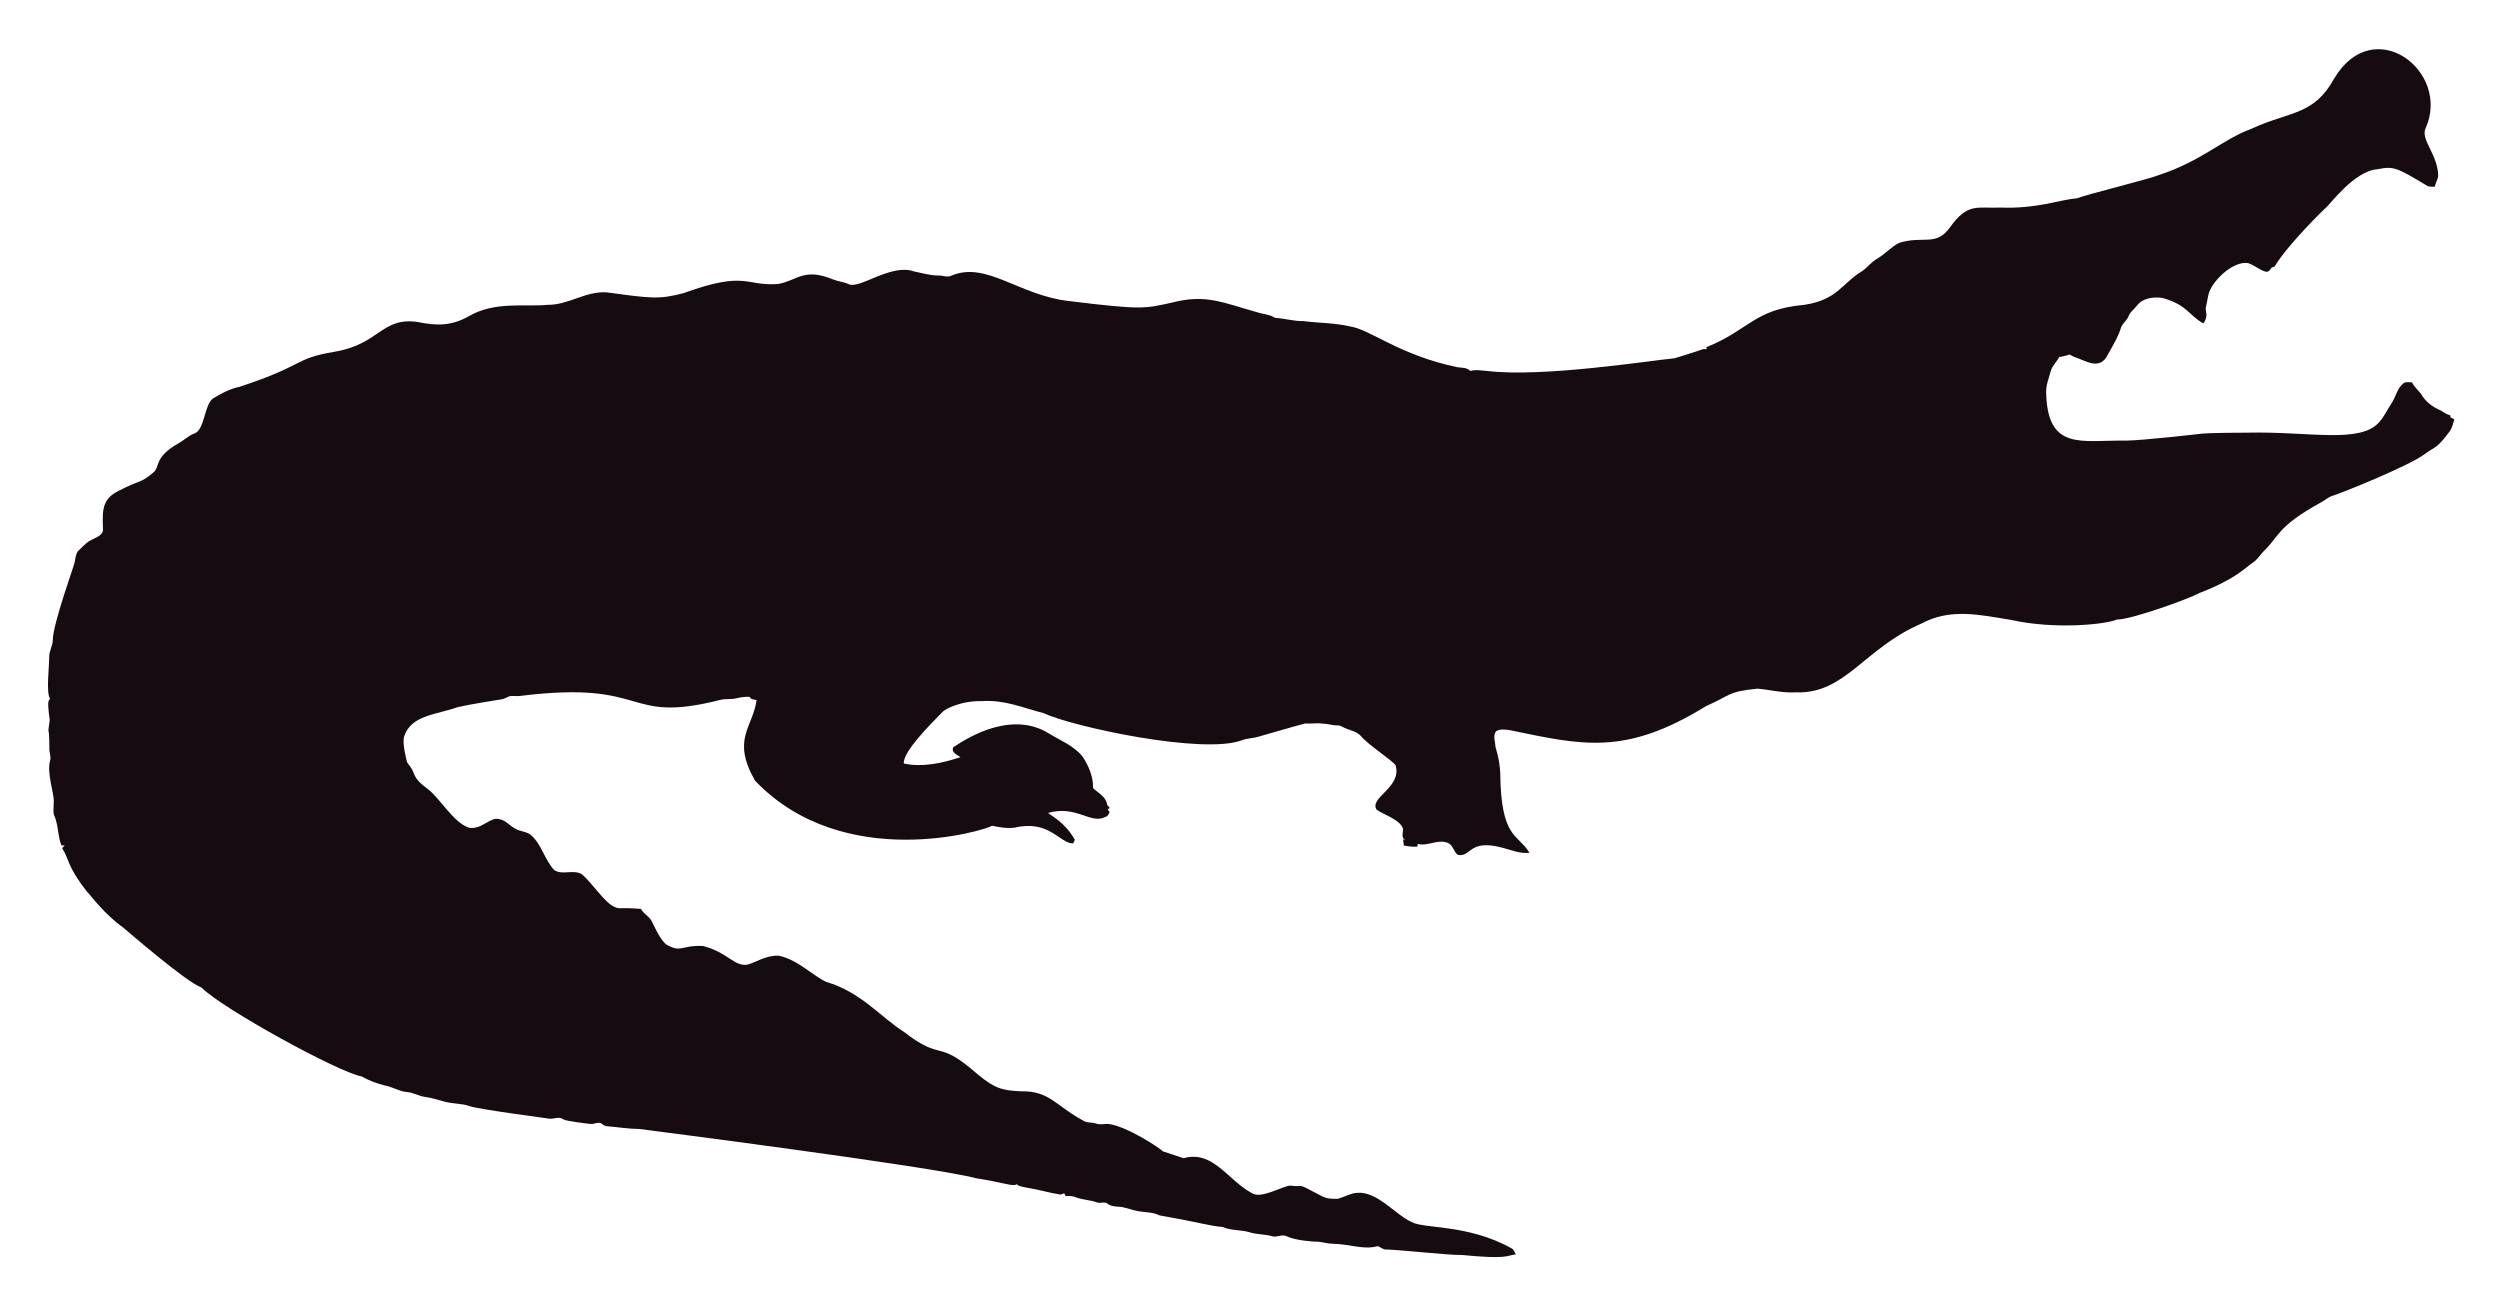
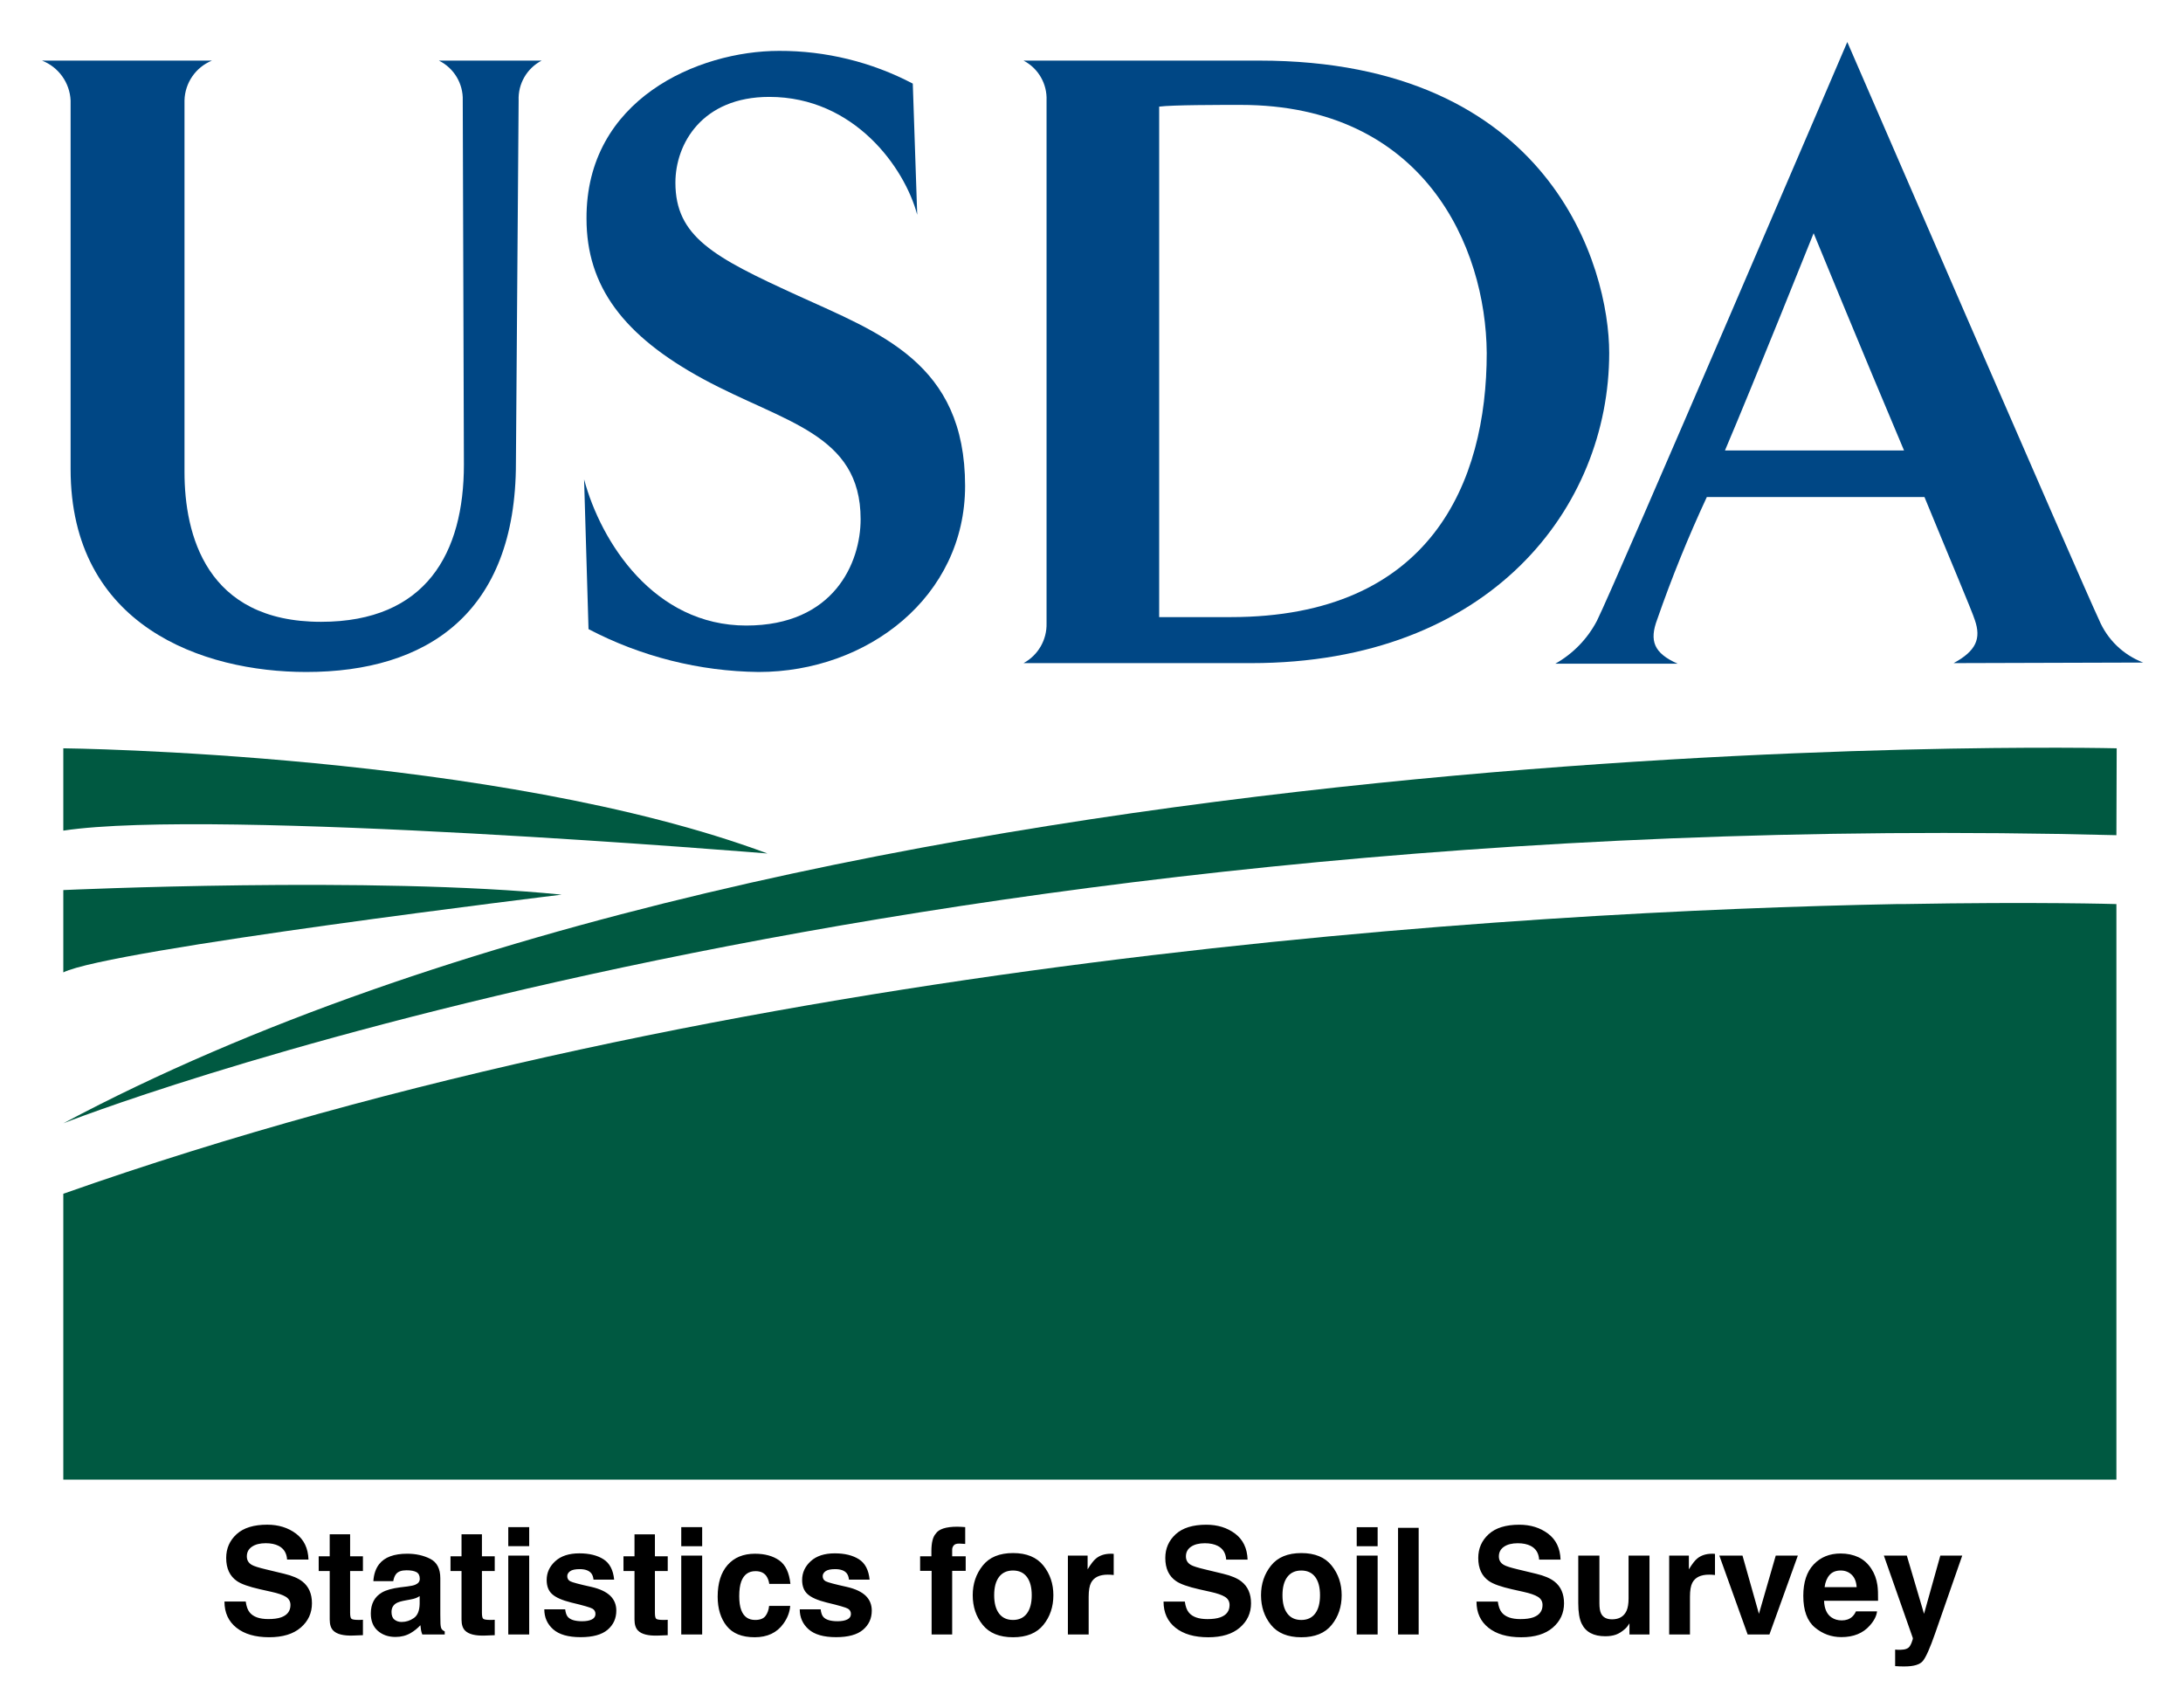
- <svg xmlns="http://www.w3.org/2000/svg" role="img" viewBox="-18.65 -23.65 2659.80 1387.30">
-   <path fill="#160B10" d="M2562.057 112.664c-5.93 12.226 13.089 27.649 13.408 51.328-.967 3.791-2.837 7.289-3.816 11.093-2.417-.267-4.923.089-7.226-.636-33.512-20.05-36.245-21.483-53.631-18.038-24.88 1.775-51.012 38.147-54.547 40.579-1 .685-40.963 39.485-54.967 62.993-1.056.331-2.086.661-3.078 1.005-1.45 2.188-3.295 5.317-6.386 4.363-6.755-1.794-12.047-7.022-18.687-9.083-14.172-2.325-33.569 14.577-40.185 28.126-2.76 5.432-2.862 11.614-4.401 17.415-2.078 5.918 3.558 9.203-2.964 18.611-15.758-8.651-16.89-19.671-43.645-27.108-9.541-1.323-21.002.025-27.146 8.345-2.9 3.956-7.454 6.64-8.994 11.487-1.705 4.223-5.788 6.857-7.569 10.978-3.219 10.775-9.274 20.417-14.705 30.186-7.484 15.043-21.458 7.113-29.639 3.893-3.549-1.501-7.378-2.404-10.482-4.745-3.613 1.31-7.378 2.124-11.131 2.799-2.9 5.19-7.62 9.362-9.184 15.252-1.972 7.442-5.139 14.807-4.771 22.656 1.426 62.435 37.744 50.23 84.657 50.985 18.427-.238 76.659-6.917 77.661-7.06 10.315-1.512 51.103-1.387 52.104-1.425 64.718-1.507 119.253 12.017 139.725-10.991 5.622-6.144 8.955-13.878 13.598-20.735 4.617-7.073 5.915-16.893 13.662-21.562 2.519-.687 5.19-.305 7.81-.242 2.481 5.406 7.582 8.854 10.609 13.891 4.503 7.467 12.047 12.632 19.921 16.041 3.269 1.794 6.144 4.389 9.999 4.936.166.852.369 1.705.598 2.57 1.259.611 2.519 1.208 3.854 1.819-1.196 4.325-2.073 8.854-4.681 12.606-14.981 20.134-15.737 16.079-26.561 24.297-16.513 12.73-90.704 42.38-97.937 44.421-4.63 1.259-8.078 4.719-12.199 6.907-47.689 26.034-44.914 36.755-61.276 51.99-3.969 4.096-6.856 9.273-11.754 12.403-6.886 4.248-16.845 16.908-56.76 32.26-10.994 6.222-73.381 28.559-87.544 28.177-12.182 5.289-66.295 10.873-113.113.394-34.047-5.52-64.247-12.539-95.05 3.905-61.045 26.219-81.054 75.205-133.67 73.195-13.739.903-27.159-2.684-40.745-3.943-32.756 3.396-26.951 6.432-54.687 18.547-86.536 53.421-132.198 41.426-208.888 25.607-4.859-.636-10.304-1.616-14.68 1.259-3.511 4.999-.687 11.232-.509 16.804 2.76 8.879 4.605 18.076 5.037 27.388.678 70.703 18.876 64.615 31.064 85.038-10.38 1.31-20.137-3.346-30.008-5.724-35.054-8.942-31.959 10.974-46.367 7.887-4.376-3.651-5.076-10.864-10.94-12.886-10.482-3.893-20.875 4.033-31.37 1.285-.165.725-.483 2.163-.649 2.875-4.834.432-9.592-.331-14.311-1.196-.153-2.201-.407-4.401-.751-6.551.7.127 2.112.382 2.824.509-5.368-1.387-2.926-7.48-2.862-11.411-2.581-10.171-21.93-15.743-28.266-20.735-7.896-13.101 27.192-23.356 20.29-47.143-4.808-6.385-29.888-22.164-37.17-31.395-4.783-5.063-12.047-5.813-18.013-8.815-1.972-.827-3.791-2.315-6.017-2.239-5.597.191-10.965-1.781-16.537-1.908-6.208-.878-12.441.318-18.661-.076-6.376 1.51-49.471 13.993-49.471 13.993-5.775 1.781-11.97 1.603-17.631 3.791-41.153 15.671-180.401-14.399-211.051-28.838-22.477-5.819-41.27-14.396-65.945-12.772-23.033-.496-39.521 9.215-41.101 11.08-14.156 14.382-42.805 43.009-41.597 55.297 9.881 2.049 27.067 4.244 60.297-6.755-3.6-2.633-10.164-4.859-7.683-10.52 30.91-20.96 69.478-34.528 101.385-14.896 12.454 7.683 26.879 13.128 36.241 24.907 6.449 9.897 11.461 21.384 11.08 33.43 5.483 5.19 14.184 9.464 14.96 17.771.954 1.132 1.883 2.239 2.9 3.371-.56.344-1.679 1.03-2.251 1.361.674 1.081 1.336 2.15 2.022 3.244-1.157 2.112-2.252 4.643-4.923 5.037-15.167 7.923-30.412-12.885-60.589-4.414 4.515 3.914 17.957 10.035 28.495 28.596-.623 1.285-1.221 2.582-1.781 3.893-14.581-.066-25.26-25.439-62.103-16.83-8.065 1.081-16.27-.28-24.119-2.048-5.689 4.616-157.704 51.097-252.241-47.919-25.462-44.516-2.105-56.742 1.616-85.776-2.646-.598-6.259-.445-7.429-3.447-4.834-.216-9.63.547-14.311 1.666-5.343 1.336-10.927.254-16.283 1.527-104.921 26.598-73.475-21.586-213.976-4.058-3.638.483-7.327-.471-10.927.267-2.722 1.043-5.203 2.786-8.129 3.244-1.005.139-35.568 5.632-46.749 8.332-23.248 8.245-49.669 8.494-57.027 31.013-2.544 7.127 2.495 25.23 2.659 26.23.509 2.748 2.964 4.529 4.274 6.907 5.125 7.002 1.576 10.814 17.186 22.287 13.483 9.569 27.903 36.42 44.764 41.877 13.652 2.389 22.508-11.842 32.107-9.146 7.022 1.107 11.334 7.276 17.415 10.317 5.356 3.193 12.365 2.633 17.033 7.162 11.029 10.189 14.018 26.078 24.284 36.878 8.765 5.47 19.972-.979 28.965 4.071 11.309 9.233 25.045 31.634 35.809 35.287 4.836 2.294 4.589-.02 27.477 1.832 2.226 4.796 7.327 7.085 10.253 11.347 2.611 3.387 8.633 20.294 16.715 26.574 16.075 9.185 15.426.491 38.875 1.488 26.056 6.667 32.977 21.713 46.774 19.997 8.688-1.942 19.833-10.206 33.646-9.68 20.419 4.043 37.013 21.857 50.896 27.986 36.199 10.4 58.502 37.92 82.062 52.817 43.011 33.213 34.403 6.396 79.034 45.566 18.208 15.125 26.246 17.04 45.986 17.936 30.318-.751 37.93 16.193 65.525 30.81 4.134 3.155 9.541 1.844 14.196 3.498 4.147 1.463 8.51.394 12.772.369 18.974 1.87 55.059 25.539 58.465 29.232 7.353 2.353 14.667 4.91 22.02 7.276 31.527-8.837 46.862 23.524 72.916 37.323 9.817 6.052 31.604-7.299 40.338-8.179 17.829 2.357 3.781-4.531 33.392 11.016 5.241 3.066 11.589 3.218 17.504 3.028 6.869-1.921 13.204-5.852 20.48-6.348 21.245-1.942 41.314 23.767 57.816 30.975 12.756 7.578 60.29 2.089 106.638 28.189 2.366 1.298 3.155 4.007 4.3 6.284-10.435 1.423-8.676 5.392-56.964.7-16.115.199-61.486-5.252-82.52-5.953-2.824-.572-4.91-3.04-7.772-3.397-15.269 4.072-27.792-2.198-48.492-2.671-5.546-.102-10.825-2.201-16.359-2.162-2.762-.015-21.848-1.008-32.323-6.004-4.758-1.972-9.668 1.654-14.476.293-7.747-2.315-16.003-1.781-23.737-4.121-9.541-3.104-20.277-1.692-29.41-5.865-12.12-.691-23.98-4.714-66.899-12.25-6.984-3.625-14.985-3.091-22.516-4.49-7.416-1.145-14.324-4.643-21.892-4.821-3.727-.204-7.632-.649-10.698-2.939-3.206-2.951-7.645-.127-11.334-1.539-7.531-2.798-15.774-2.646-23.203-5.712-3.282-1.298-6.844-1.17-10.278-1.081-.394-.763-1.183-2.264-1.577-3.015-1.285.636-2.608 1.119-3.982 1.45-12.263-1.87-24.131-5.674-36.394-7.467-3.46-.903-7.404-1.005-10.113-3.6-3.831 2.97-12.398-1.54-43.747-6.411-46.335-12.483-357.594-52.295-357.594-52.295-11.716-.14-23.317-2.023-34.982-3.015-2.442-.127-4.211-1.844-6.068-3.18-3.753-1.387-7.467 1.336-11.271.789-2.02-.195-26.027-2.946-28.838-4.923-4.592-3.587-10.278.216-15.367-.738-2.203-.387-74.203-9.818-84.135-13.242-8.243-2.989-17.224-2.379-25.658-4.529-7.162-1.895-14.209-4.274-21.574-5.254-6.92-.878-13.001-4.923-20.035-5.266-8.319-.878-15.443-5.826-23.648-7.073-8.256-2.252-16.448-5.037-23.775-9.49-23.552-3.584-149.518-72.739-170.649-94.63-16.013-5.37-81.914-62.745-82.914-63.439-21.039-15.096-34.147-33.758-38.964-38.595-21.778-27.726-18.854-34.892-26.396-46.215.916-1.018 1.832-2.01 2.748-3.015-1.145.038-2.29.076-3.435.14-3.651-8.676-3.18-18.28-6.042-27.172-2.062-7.913-2.975-1.701-2.175-19.526.634-7.664-7.675-30.697-3.931-43.518 1.348-4.16-.814-8.281-.751-12.454.068-28.882-2.418-11.02.394-30.657-3.041-22.85-1.09-20.042.305-22.719-4.294-7.378-.844-32.606-.89-44.586-.025-6.246 3.714-11.741 3.867-17.962 0-16.859 22.775-79.378 23.076-82.113 1.056-4.198 1.043-9.032 3.778-12.568 4.338-3.74 7.874-8.485 13.052-11.169 4.745-2.913 11.411-4.172 13.471-10.088.043-16.362-3.503-32.575 15.532-42.157 25.219-13.344 23.115-7.424 38.34-20.379 6.931-5.754.059-15.764 26.434-30.772 5.915-3.129 10.622-8.281 17.046-10.507 11.015-3.661 10.497-31.892 20.099-37.437 8.612-5.33 17.796-10.113 27.795-12.148 71.433-23.584 56.818-29.805 100.939-37.31 48.019-7.907 49.805-36.895 88.244-31.777 19.858 4.163 35.994 4.605 54.61-5.953 27.665-16.35 60.97-9.859 83.919-12.212 22.172.42 41.279-15.29 63.693-13.191 46.138 6.272 54.878 7.691 80.993.738 67.442-24.31 65.094-7.128 100.634-9.706 20.946-3.875 27.233-17.596 58.388-4.91 5.368 2.188 11.283 2.595 16.575 5.025 11.553 5.818 45.215-22.204 69.43-13.535 8.676 1.717 17.262 4.401 26.205 4.401 4.49-.216 9.083 2.252 13.446.293 37.015-16.156 72.304 20.872 125.096 26.815 80.305 9.923 81.3 7.845 110.289 1.603 36.266-9.336 54.189.413 92.111 10.902 5.775 1.717 12.11 1.984 17.237 5.47 10.075.458 19.844 3.638 29.983 3.396 16.588 2.163 33.506 1.819 49.853 5.686 21.982 3.418 52.115 30.498 114.347 43.441 4.681.572 9.999.28 13.586 3.956 5.864-1.844 12.047-.267 18.038-.025 59.148 7.176 174.934-11.359 199.106-13.471 9.82-3.218 19.819-5.966 29.576-9.452 1.488-.674 3.155-.356 4.758-.229-.115-.522-.356-1.577-.483-2.099 45.944-18.548 50.589-40.213 103.827-45.057 35.891-5.17 40.645-23.282 61.836-35.809 5.712-3.969 9.897-9.808 16.028-13.281 8.408-4.872 14.82-12.555 23.559-16.931 25.605-7.944 38.867 4.305 53.847-16.257 19.089-26.933 29.276-20.168 53.605-21.256 38.819 1.522 63.061-8.345 81.948-9.935 11.484-4.495 77.877-20.69 87.061-24.742 45.297-14.857 67.746-37.884 97.505-48.848 42.187-19.404 67.008-14.225 88.74-53.694 41.891-70.568 124.443-7.946 97.366 52.7z" />
+ <svg xmlns="http://www.w3.org/2000/svg" role="img" viewBox="-2.94 -2.94 152.75 119.50">
+   <defs id="defs3720">
+     <style id="style3718">.cls-1{fill:#004785}.cls-2{fill:#005941}</style>
+   </defs>
+   <path id="path3724" fill="#004785" d="M33.35 4.09l-.19 25.36c0 10.55-6.26 14.63-14.67 14.63C11.24 44.08 2 40.86 2 29.88V4.09A3.15 3.15 0 0 0 0 1.3h11.89a3.09 3.09 0 0 0-1.92 2.79v26c0 4.34 1.49 10.48 9.55 10.48 7.38 0 10-4.84 10-11l-.08-25.48a3 3 0 0 0-1.67-2.79h7.19a3 3 0 0 0-1.61 2.79z" class="cls-1" />
+   <path id="path3726" fill="#004785" d="M50.14 44.08a26.32 26.32 0 0 1-11.9-3l-.31-10.48c1.18 4.4 4.9 10.23 11.35 10.23 6.14 0 8-4.4 8-7.44 0-6-5.39-6.76-11-9.8-5.61-3.04-8.18-6.51-8.18-11.22C38.05 4 45.93.62 51.57.62a20 20 0 0 1 9.36 2.29l.31 9.18c-.87-3.29-4.4-8.25-10.35-8.25-4.71 0-6.57 3.29-6.57 6 0 3.78 2.67 5.21 8.49 7.87s11.78 4.73 11.78 13.35c0 7.75-6.82 13.02-14.45 13.02z" class="cls-1" />
+   <path id="path3728" fill="#004785" d="M84.61 43.46H68.68a3.08 3.08 0 0 0 1.61-2.79V4.09a3 3 0 0 0-1.61-2.79h16.49c20.4 0 24.49 14.45 24.49 20.46 0 10.79-8.31 21.7-25.05 21.7zM83.87 4.4c-1.49 0-4.77 0-5.7.12v35.72h5c14 0 17.92-9.42 17.92-18.48-.05-7.44-4.39-17.36-17.22-17.36z" class="cls-1" />
+   <path id="path3730" fill="#004785" d="M133.76 43.46c1.61-.87 1.92-1.74 1.49-3-.19-.62-1.8-4.4-3.53-8.62h-15.23a91.26 91.26 0 0 0-3.47 8.56c-.56 1.49-.25 2.36 1.43 3.1h-8.56a7.36 7.36 0 0 0 2.91-3C110.02 38.07 126.32 0 126.32 0s16.49 38.07 17.61 40.42a5.46 5.46 0 0 0 3.1 3zm-9.8-30.07s-4.22 10.54-6.2 15.19h12.53c-2.91-6.88-6.32-15.19-6.32-15.19z" class="cls-1" />
+   <path id="path3732" fill="#005941" d="M145.17 49.42S54.94 47.18 1.49 75.66c0 0 56.63-22.4 143.66-20.16z" class="cls-2" />
+   <path id="path3734" fill="#005941" d="M1.49 49.42s30.39.32 49.27 7.36c0 0-38.71-3.2-49.27-1.6z" class="cls-2" />
+   <path id="path3736" fill="#005941" d="M1.49 59.34s21.76-1 34.87.32c0 0-31.67 3.84-34.87 5.44z" class="cls-2" />
+   <path id="path3738" fill="#005941" d="M130.22 60.32h-.46C103.49 60.83 48.49 64 1.49 80.59v20h143.66V60.32s-5.54-.17-14.93 0z" class="cls-2" />
+   <path d="M14.254 109.123h-1.488c0 .776.278 1.386.836 1.83.558.445 1.321.667 2.293.667.952 0 1.69-.226 2.211-.677.521-.449.782-1.017.782-1.698 0-.666-.222-1.174-.668-1.524-.287-.226-.712-.408-1.276-.542l-1.286-.31c-.496-.118-.82-.22-.972-.308-.236-.133-.354-.331-.354-.598 0-.291.12-.517.36-.679.239-.163.56-.243.962-.243.362 0 .663.062.906.187.364.189.56.509.588.957h1.498c-.026-.792-.317-1.397-.873-1.815-.556-.416-1.226-.625-2.013-.625-.942 0-1.657.22-2.144.663-.485.444-.729.998-.729 1.667 0 .733.252 1.272.755 1.616.297.206.834.396 1.611.572l.789.177c.464.101.802.218 1.018.35.216.134.324.326.324.572 0 .422-.218.71-.653.866-.231.081-.529.121-.897.121-.614 0-1.047-.153-1.301-.461-.138-.169-.232-.424-.279-.764zm1.516-5.389zm3.59 3.251h.771v3.398c0 .344.081.599.242.765.251.259.716.377 1.399.354l.683-.026v-1.079a2.344 2.344 0 0 1-.144.009c-.049.001-.095.003-.14.003-.294 0-.468-.029-.526-.085-.058-.055-.086-.196-.086-.422v-2.917h.896v-1.029h-.896v-1.539H20.13v1.539h-.771zm7.065 1.758v.537c-.01.483-.145.815-.408.997-.261.183-.547.274-.857.274-.196 0-.363-.055-.5-.164-.137-.109-.205-.288-.205-.534 0-.277.111-.481.334-.614.131-.078.35-.143.653-.197l.324-.06c.163-.03.29-.063.383-.098.092-.036.184-.082.275-.14zm-.876-.674l-.491.06c-.556.072-.978.19-1.266.356-.523.304-.785.795-.785 1.474 0 .523.164.928.49 1.213.326.285.738.428 1.237.428.392 0 .743-.089 1.055-.269.259-.151.488-.336.689-.552.01.125.023.236.04.334.016.098.048.203.091.314h1.57v-.213c-.095-.043-.166-.099-.213-.167-.048-.066-.076-.194-.086-.385-.006-.249-.01-.462-.01-.638v-2.531c0-.666-.233-1.118-.703-1.358-.47-.239-1.007-.359-1.611-.359-.929 0-1.583.242-1.965.729-.241.311-.375.707-.406 1.19h1.393c.035-.213.102-.382.203-.506.141-.17.383-.254.725-.254.304 0 .534.043.692.128.156.086.235.243.235.47 0 .186-.102.321-.308.409-.115.052-.307.094-.573.127zm.076-2.309zm2.958 1.226h.771v3.398c0 .344.081.599.242.765.251.259.716.377 1.399.354l.683-.026v-1.079a2.344 2.344 0 0 1-.144.009c-.049.001-.095.003-.14.003-.294 0-.468-.029-.526-.085-.058-.055-.086-.196-.086-.422v-2.917h.896v-1.029h-.896v-1.539h-1.428v1.539h-.771zm5.506-1.737v-1.333h-1.464v1.333zm-1.464.658v5.52h1.464v-5.52zm3.985 3.759h-1.464c0 .566.207 1.033.621 1.4.413.366 1.055.549 1.922.549.851 0 1.48-.173 1.887-.519.406-.346.609-.792.609-1.34 0-.415-.141-.762-.425-1.039-.287-.274-.717-.477-1.291-.612-.861-.189-1.363-.323-1.505-.4-.141-.073-.212-.194-.212-.359 0-.133.066-.248.2-.346.133-.097.357-.145.671-.145.38 0 .651.097.81.292.085.108.137.255.157.441h1.443c-.065-.674-.313-1.15-.748-1.425-.434-.275-.994-.413-1.684-.413-.725 0-1.288.183-1.688.55-.4.366-.601.804-.601 1.314 0 .432.128.764.386.993.256.233.697.426 1.321.582.867.206 1.37.352 1.504.436.135.084.203.207.203.369 0 .169-.084.295-.251.38-.167.084-.393.127-.676.127-.484 0-.814-.097-.993-.29-.102-.108-.169-.29-.199-.546zm1.105-3.905zm2.972 1.226h.771v3.398c0 .344.081.599.243.765.249.259.715.377 1.397.354l.684-.026v-1.079a2.392 2.392 0 0 1-.145.009c-.049.001-.095.003-.138.003-.294 0-.47-.029-.527-.085-.058-.055-.086-.196-.086-.422v-2.917h.897v-1.029h-.897v-1.539h-1.428v1.539H40.686zm5.506-1.737v-1.333h-1.464v1.333zm-1.464.658v5.52h1.464v-5.52zm6.159 1.981h1.48c-.082-.787-.343-1.335-.784-1.647-.441-.31-1.007-.465-1.698-.465-.814 0-1.452.264-1.915.789-.462.527-.694 1.265-.694 2.213 0 .841.21 1.526.628 2.051.419.527 1.072.791 1.961.791.887 0 1.557-.316 2.01-.948.284-.392.444-.807.477-1.246H50.877c-.03.291-.117.527-.258.71-.143.182-.382.274-.72.274-.475 0-.8-.231-.972-.69-.094-.246-.141-.572-.141-.977 0-.425.048-.766.141-1.023.18-.483.511-.725.998-.725.341 0 .592.111.755.334.111.166.18.351.207.558zm-.978-2.128zm4.574 3.905h-1.464c0 .566.207 1.033.621 1.4.413.366 1.055.549 1.922.549.85 0 1.48-.173 1.886-.519.408-.346.611-.792.611-1.34 0-.415-.141-.762-.425-1.039-.287-.274-.717-.477-1.292-.612-.86-.189-1.361-.323-1.504-.4-.141-.073-.213-.194-.213-.359 0-.133.068-.248.2-.346.134-.097.357-.145.671-.145.382 0 .653.097.811.292.084.108.137.255.157.441h1.443c-.065-.674-.314-1.15-.748-1.425-.434-.275-.995-.413-1.684-.413-.726 0-1.289.183-1.688.55-.4.366-.601.804-.601 1.314 0 .432.128.764.385.993.256.233.697.426 1.322.582.867.206 1.369.352 1.504.436.135.084.203.207.203.369 0 .169-.084.295-.251.38-.167.084-.393.127-.677.127-.483 0-.814-.097-.993-.29-.101-.108-.167-.29-.197-.546zm1.103-3.905zm8.707-1.866c-.075-.006-.157-.009-.248-.009-.801 0-1.305.166-1.516.497-.199.223-.298.63-.298 1.22v.354h-.789v1.018h.804v4.451h1.439v-4.451h.946v-1.018h-.946v-.465c0-.108.036-.207.109-.297.072-.089.203-.131.395-.127.19.006.326.013.408.023v-1.176c-.128-.01-.231-.017-.304-.022zm4.619 6.065c-.226.3-.55.451-.972.451-.422 0-.748-.151-.975-.451-.228-.301-.341-.728-.341-1.282 0-.553.114-.98.341-1.279.228-.298.553-.448.975-.448.422 0 .746.15.972.448.226.3.34.726.34 1.279 0 .555-.114.981-.34 1.282zm1.155.797c.465-.575.699-1.268.699-2.079 0-.797-.233-1.487-.699-2.072-.467-.583-1.174-.876-2.122-.876-.949 0-1.657.292-2.122.876-.467.585-.7 1.275-.7 2.072 0 .811.233 1.504.7 2.079.465.576 1.173.864 2.122.864.948 0 1.655-.288 2.122-.864zm-2.122-4.996zm6.921.017c-.019-.001-.042-.001-.069-.001-.432 0-.784.112-1.053.339-.166.135-.36.388-.582.755v-.962H71.783v5.52h1.454v-2.638c0-.444.056-.771.167-.984.2-.377.589-.566 1.171-.566.043 0 .101.001.171.004.071.004.153.01.243.02v-1.478c-.065-.004-.105-.006-.124-.009zm5.097 3.347h-1.488c0 .776.278 1.386.836 1.83.556.445 1.321.667 2.293.667.952 0 1.69-.226 2.211-.677.521-.449.782-1.017.782-1.698 0-.666-.223-1.174-.668-1.524-.287-.226-.713-.408-1.276-.542l-1.286-.31c-.497-.118-.821-.22-.972-.308-.236-.133-.354-.331-.354-.598 0-.291.12-.517.359-.679.241-.163.562-.243.962-.243.362 0 .664.062.908.187.364.189.56.509.588.957h1.498c-.027-.792-.318-1.397-.873-1.815-.556-.416-1.227-.625-2.014-.625-.942 0-1.655.22-2.142.663-.485.444-.729.998-.729 1.667 0 .733.252 1.272.755 1.616.297.206.834.396 1.611.572l.789.177c.462.101.802.218 1.018.35.216.134.324.326.324.572 0 .422-.218.71-.654.866-.229.081-.529.121-.896.121-.615 0-1.049-.153-1.301-.461-.14-.169-.232-.424-.279-.764zm1.514-5.389zm7.608 6.225c-.226.3-.55.451-.972.451-.422 0-.748-.151-.975-.451-.228-.301-.341-.728-.341-1.282 0-.553.114-.98.341-1.279.228-.298.553-.448.975-.448.422 0 .746.15.972.448.226.3.339.726.339 1.279 0 .555-.112.981-.339 1.282zm1.154.797c.467-.575.7-1.268.7-2.079 0-.797-.233-1.487-.7-2.072-.465-.583-1.173-.876-2.122-.876-.948 0-1.655.292-2.122.876-.465.585-.699 1.275-.699 2.072 0 .811.233 1.504.699 2.079.467.576 1.174.864 2.122.864.949 0 1.657-.288 2.122-.864zm-2.122-4.996zm5.339-.511v-1.333h-1.464v1.333zm-1.464.658v5.52h1.464v-5.52zm4.335 5.52v-7.465h-1.443v7.465zm5.536-2.304h-1.49c0 .776.278 1.386.836 1.83.557.445 1.322.667 2.295.667.952 0 1.688-.226 2.21-.677.521-.449.784-1.017.784-1.698 0-.666-.223-1.174-.67-1.524-.287-.226-.712-.408-1.275-.542l-1.286-.31c-.497-.118-.821-.22-.972-.308-.238-.133-.356-.331-.356-.598 0-.291.121-.517.36-.679.239-.163.56-.243.962-.243.362 0 .664.062.906.187.364.189.56.509.588.957h1.5c-.027-.792-.318-1.397-.874-1.815-.555-.416-1.226-.625-2.013-.625-.942 0-1.657.22-2.142.663-.487.444-.73.998-.73 1.667 0 .733.252 1.272.755 1.616.298.206.834.396 1.611.572l.791.177c.462.101.801.218 1.017.35.216.134.324.326.324.572 0 .422-.218.71-.653.866-.23.081-.529.121-.896.121-.615 0-1.049-.153-1.302-.461-.138-.169-.231-.424-.278-.764zm1.514-5.389zm5.597 2.172h-1.48v3.328c0 .631.079 1.109.238 1.433.284.588.834.882 1.651.882.284 0 .532-.037.742-.112.212-.073.431-.212.657-.415.073-.065.138-.138.192-.223.055-.084.088-.135.102-.151v.779h1.402v-5.52h-1.464v3.004c0 .354-.046.64-.141.856-.183.399-.52.598-1.013.598-.385 0-.644-.14-.775-.421-.075-.158-.111-.395-.111-.709zm1.013-.147zm6.951.017c-.019-.001-.042-.001-.068-.001-.432 0-.784.112-1.055.339-.166.135-.359.388-.582.755v-.962h-1.377v5.52h1.454v-2.638c0-.444.055-.771.167-.984.199-.377.589-.566 1.17-.566.043 0 .101.001.171.004.072.004.153.01.243.02v-1.478c-.063-.004-.105-.006-.124-.009zm4.374.13l-1.176 4.073-1.15-4.073h-1.621l1.981 5.52h1.524l1.989-5.52zm3.766 1.357c.183-.209.442-.314.776-.314.308 0 .565.099.772.297.207.197.324.487.347.869h-2.243c.048-.359.163-.641.347-.851zm2.018-1.246c-.369-.171-.782-.258-1.242-.258-.774 0-1.402.255-1.886.765-.485.51-.728 1.243-.728 2.198 0 1.02.268 1.756.805 2.208.537.452 1.157.679 1.858.679.851 0 1.513-.269 1.987-.805.303-.339.474-.671.511-.998h-1.474c-.078.163-.167.29-.269.38-.186.169-.426.254-.725.254-.279 0-.519-.069-.719-.209-.327-.222-.501-.611-.521-1.164h3.779c.006-.477-.009-.841-.046-1.095-.063-.432-.205-.811-.421-1.14-.239-.37-.543-.642-.91-.815zm-1.14-.258zm3.711 6.726v1.154c.156.012.272.017.35.019a16.377 16.377 0 0 0 .31.003c.637 0 1.063-.127 1.275-.377.213-.252.503-.902.867-1.948l1.893-5.43h-1.534l-1.14 4.073-1.204-4.073h-1.606l2.025 5.764c.014.04-.016.151-.088.334-.073.182-.151.303-.236.36-.088.06-.196.099-.324.115-.128.017-.264.023-.405.016zm1.956-6.726z" />
</svg>
